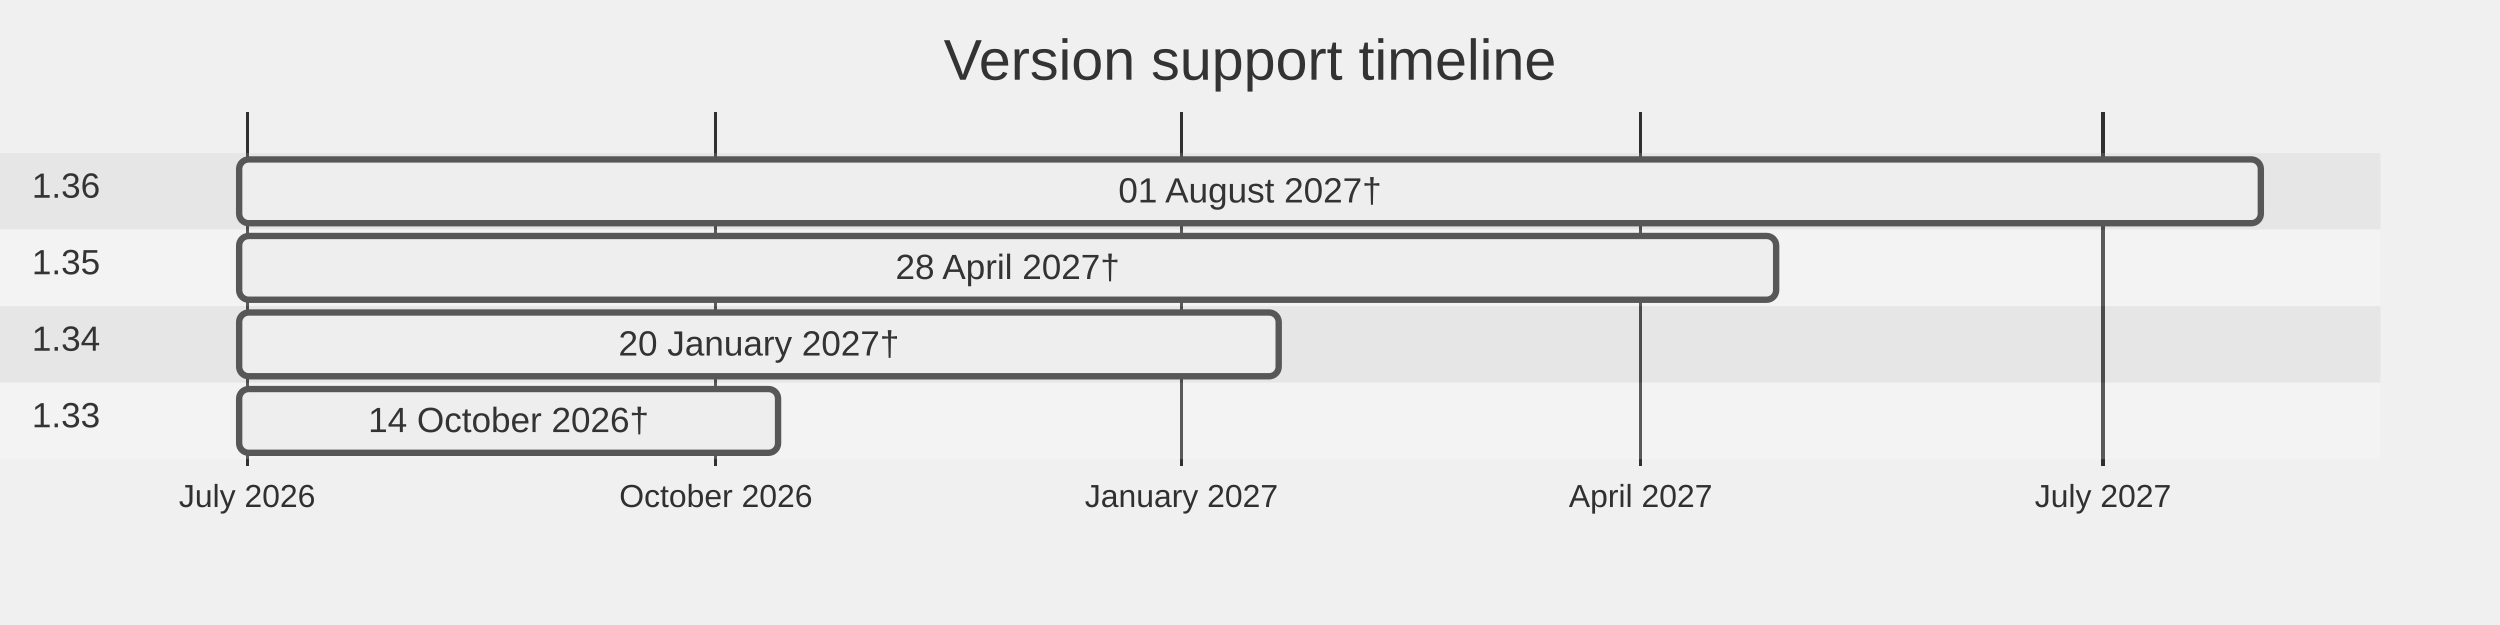
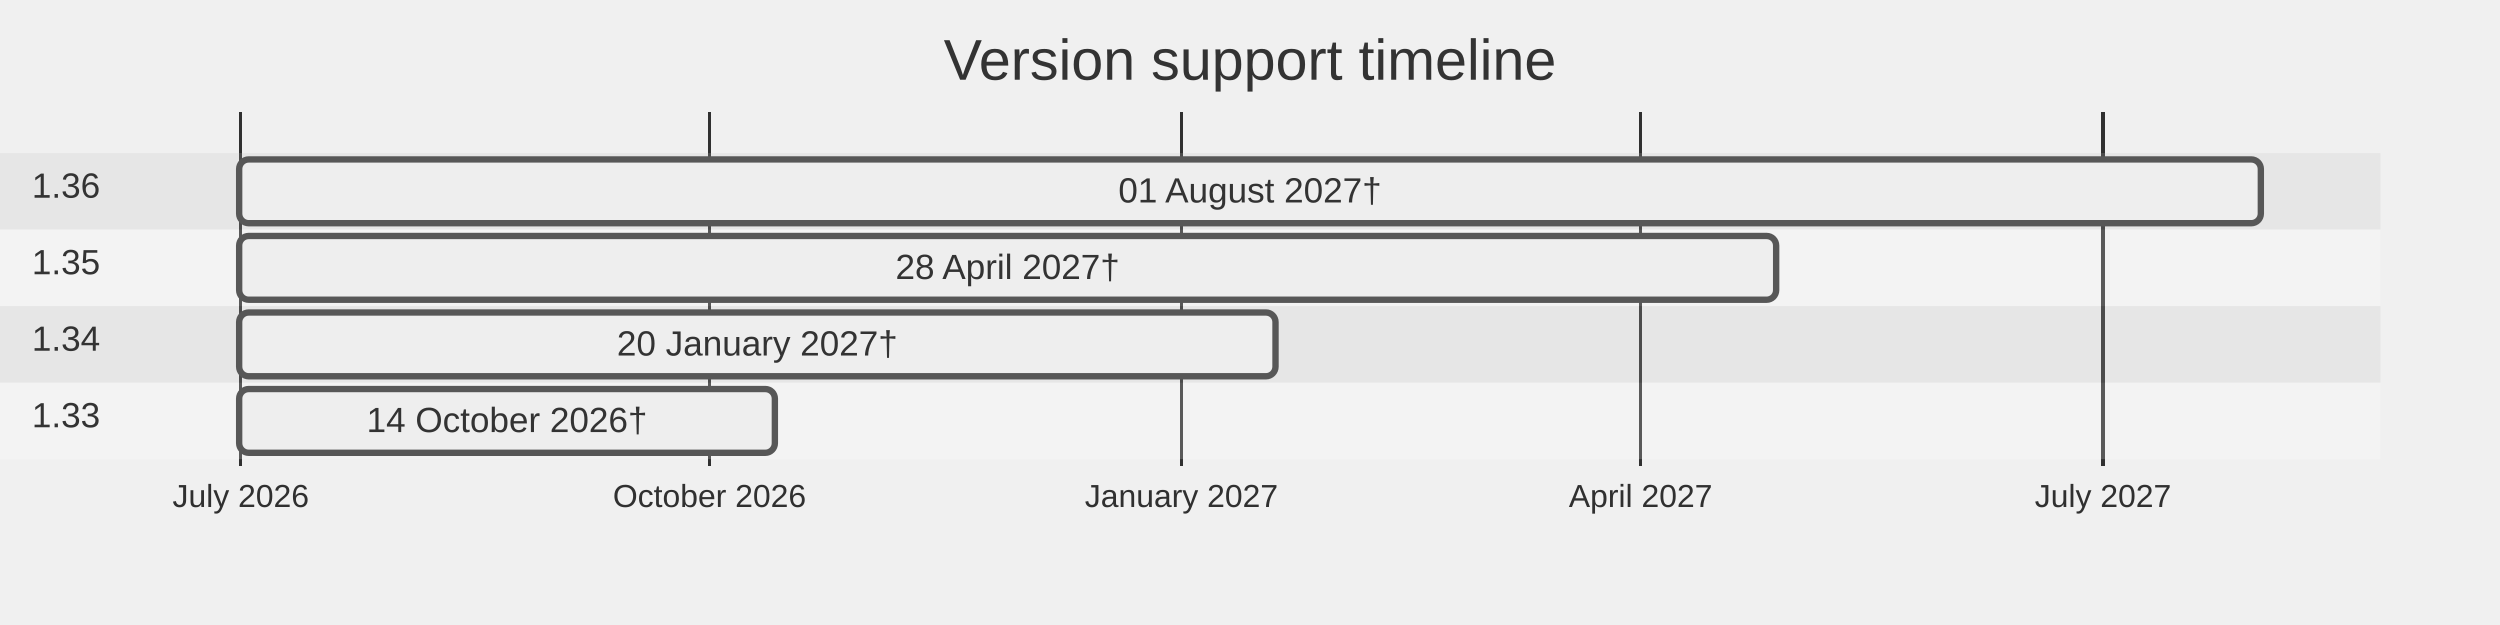
<svg xmlns="http://www.w3.org/2000/svg" id="my-svg" width="100%" viewBox="0 0 784 196" style="max-width: 784px; background-color: white;" role="graphics-document document" aria-roledescription="gantt">
  <style>#my-svg{font-family:"trebuchet ms",verdana,arial,sans-serif;font-size:16px;fill:#000000;}@keyframes edge-animation-frame{from{stroke-dashoffset:0;}}@keyframes dash{to{stroke-dashoffset:0;}}#my-svg .edge-animation-slow{stroke-dasharray:9,5!important;stroke-dashoffset:900;animation:dash 50s linear infinite;stroke-linecap:round;}#my-svg .edge-animation-fast{stroke-dasharray:9,5!important;stroke-dashoffset:900;animation:dash 20s linear infinite;stroke-linecap:round;}#my-svg .error-icon{fill:#552222;}#my-svg .error-text{fill:#552222;stroke:#552222;}#my-svg .edge-thickness-normal{stroke-width:1px;}#my-svg .edge-thickness-thick{stroke-width:3.5px;}#my-svg .edge-pattern-solid{stroke-dasharray:0;}#my-svg .edge-thickness-invisible{stroke-width:0;fill:none;}#my-svg .edge-pattern-dashed{stroke-dasharray:3;}#my-svg .edge-pattern-dotted{stroke-dasharray:2;}#my-svg .marker{fill:#666;stroke:#666;}#my-svg .marker.cross{stroke:#666;}#my-svg svg{font-family:"trebuchet ms",verdana,arial,sans-serif;font-size:16px;}#my-svg p{margin:0;}#my-svg .mermaid-main-font{font-family:"trebuchet ms",verdana,arial,sans-serif;}#my-svg .exclude-range{fill:#eeeeee;}#my-svg .section{stroke:none;opacity:0.2;}#my-svg .section0{fill:hsl(0, 0%, 73.922%);}#my-svg .section2{fill:hsl(0, 0%, 73.922%);}#my-svg .section1,#my-svg .section3{fill:white;opacity:0.2;}#my-svg .sectionTitle0{fill:#333;}#my-svg .sectionTitle1{fill:#333;}#my-svg .sectionTitle2{fill:#333;}#my-svg .sectionTitle3{fill:#333;}#my-svg .sectionTitle{text-anchor:start;font-family:"trebuchet ms",verdana,arial,sans-serif;}#my-svg .grid .tick{stroke:hsl(0, 0%, 90%);opacity:0.8;shape-rendering:crispEdges;}#my-svg .grid .tick text{font-family:"trebuchet ms",verdana,arial,sans-serif;fill:#000000;}#my-svg .grid path{stroke-width:0;}#my-svg .today{fill:none;stroke:#d42;stroke-width:2px;}#my-svg .task{stroke-width:2;}#my-svg .taskText{text-anchor:middle;font-family:"trebuchet ms",verdana,arial,sans-serif;}#my-svg .taskTextOutsideRight{fill:#333;text-anchor:start;font-family:"trebuchet ms",verdana,arial,sans-serif;}#my-svg .taskTextOutsideLeft{fill:#333;text-anchor:end;}#my-svg .task.clickable{cursor:pointer;}#my-svg .taskText.clickable{cursor:pointer;fill:#003163!important;font-weight:bold;}#my-svg .taskTextOutsideLeft.clickable{cursor:pointer;fill:#003163!important;font-weight:bold;}#my-svg .taskTextOutsideRight.clickable{cursor:pointer;fill:#003163!important;font-weight:bold;}#my-svg .taskText0,#my-svg .taskText1,#my-svg .taskText2,#my-svg .taskText3{fill:white;}#my-svg .task0,#my-svg .task1,#my-svg .task2,#my-svg .task3{fill:#707070;stroke:hsl(0, 0%, 33.922%);}#my-svg .taskTextOutside0,#my-svg .taskTextOutside2{fill:#333;}#my-svg .taskTextOutside1,#my-svg .taskTextOutside3{fill:#333;}#my-svg .active0,#my-svg .active1,#my-svg .active2,#my-svg .active3{fill:#eee;stroke:hsl(0, 0%, 33.922%);}#my-svg .activeText0,#my-svg .activeText1,#my-svg .activeText2,#my-svg .activeText3{fill:#333!important;}#my-svg .done0,#my-svg .done1,#my-svg .done2,#my-svg .done3{stroke:#666;fill:#bbb;stroke-width:2;}#my-svg .doneText0,#my-svg .doneText1,#my-svg .doneText2,#my-svg .doneText3{fill:#333!important;}#my-svg .doneText0.taskTextOutsideLeft,#my-svg .doneText0.taskTextOutsideRight,#my-svg .doneText1.taskTextOutsideLeft,#my-svg .doneText1.taskTextOutsideRight,#my-svg .doneText2.taskTextOutsideLeft,#my-svg .doneText2.taskTextOutsideRight,#my-svg .doneText3.taskTextOutsideLeft,#my-svg .doneText3.taskTextOutsideRight{fill:#333!important;}#my-svg .crit0,#my-svg .crit1,#my-svg .crit2,#my-svg .crit3{stroke:hsl(10.909, 73.333%, 40%);fill:#d42;stroke-width:2;}#my-svg .activeCrit0,#my-svg .activeCrit1,#my-svg .activeCrit2,#my-svg .activeCrit3{stroke:hsl(10.909, 73.333%, 40%);fill:#eee;stroke-width:2;}#my-svg .doneCrit0,#my-svg .doneCrit1,#my-svg .doneCrit2,#my-svg .doneCrit3{stroke:hsl(10.909, 73.333%, 40%);fill:#bbb;stroke-width:2;cursor:pointer;shape-rendering:crispEdges;}#my-svg .milestone{transform:rotate(45deg) scale(0.8,0.8);}#my-svg .milestoneText{font-style:italic;}#my-svg .doneCritText0,#my-svg .doneCritText1,#my-svg .doneCritText2,#my-svg .doneCritText3{fill:#333!important;}#my-svg .doneCritText0.taskTextOutsideLeft,#my-svg .doneCritText0.taskTextOutsideRight,#my-svg .doneCritText1.taskTextOutsideLeft,#my-svg .doneCritText1.taskTextOutsideRight,#my-svg .doneCritText2.taskTextOutsideLeft,#my-svg .doneCritText2.taskTextOutsideRight,#my-svg .doneCritText3.taskTextOutsideLeft,#my-svg .doneCritText3.taskTextOutsideRight{fill:#333!important;}#my-svg .vert{stroke:#d42;}#my-svg .vertText{font-size:15px;text-anchor:middle;fill:#d42!important;}#my-svg .activeCritText0,#my-svg .activeCritText1,#my-svg .activeCritText2,#my-svg .activeCritText3{fill:#333!important;}#my-svg .titleText{text-anchor:middle;font-size:18px;fill:#333;font-family:"trebuchet ms",verdana,arial,sans-serif;}#my-svg .node .neo-node{stroke:#999;}#my-svg [data-look="neo"].node rect,#my-svg [data-look="neo"].cluster rect,#my-svg [data-look="neo"].node polygon{stroke:url(#my-svg-gradient);filter:drop-shadow( 1px 2px 2px rgba(185,185,185,1));}#my-svg [data-look="neo"].swimlane.cluster rect{filter:none;}#my-svg [data-look="neo"].node path{stroke:url(#my-svg-gradient);stroke-width:1px;}#my-svg [data-look="neo"].node .outer-path{filter:drop-shadow( 1px 2px 2px rgba(185,185,185,1));}#my-svg [data-look="neo"].node .neo-line path{stroke:#999;filter:none;}#my-svg [data-look="neo"].node circle{stroke:url(#my-svg-gradient);filter:drop-shadow( 1px 2px 2px rgba(185,185,185,1));}#my-svg [data-look="neo"].node circle .state-start{fill:#000000;}#my-svg [data-look="neo"].icon-shape .icon{fill:url(#my-svg-gradient);filter:drop-shadow( 1px 2px 2px rgba(185,185,185,1));}#my-svg [data-look="neo"].icon-shape .icon-neo path{stroke:url(#my-svg-gradient);filter:drop-shadow( 1px 2px 2px rgba(185,185,185,1));}#my-svg :root{--mermaid-font-family:"trebuchet ms",verdana,arial,sans-serif;}</style>
  <g />
  <g class="grid" transform="translate(75, 146)" fill="none" font-size="10" font-family="sans-serif" text-anchor="middle">
    <path class="domain" stroke="currentColor" d="M0.5,-111V0.5H634.5V-111" />
-     <g class="tick" opacity="1" transform="translate(2.5,0)">
+     <g class="tick" opacity="1" transform="translate(0.5,0)">
      <line stroke="currentColor" y2="-111" />
      <text fill="#000" y="3" dy="1em" stroke="none" font-size="10" style="text-anchor: middle;"> July 2026</text>
    </g>
-     <g class="tick" opacity="1" transform="translate(149.5,0)">
+     <g class="tick" opacity="1" transform="translate(147.5,0)">
      <line stroke="currentColor" y2="-111" />
      <text fill="#000" y="3" dy="1em" stroke="none" font-size="10" style="text-anchor: middle;"> October 2026</text>
    </g>
    <g class="tick" opacity="1" transform="translate(295.5,0)">
      <line stroke="currentColor" y2="-111" />
      <text fill="#000" y="3" dy="1em" stroke="none" font-size="10" style="text-anchor: middle;"> January 2027</text>
    </g>
    <g class="tick" opacity="1" transform="translate(439.5,0)">
      <line stroke="currentColor" y2="-111" />
      <text fill="#000" y="3" dy="1em" stroke="none" font-size="10" style="text-anchor: middle;"> April 2027</text>
    </g>
    <g class="tick" opacity="1" transform="translate(584.5,0)">
      <line stroke="currentColor" y2="-111" />
      <text fill="#000" y="3" dy="1em" stroke="none" font-size="10" style="text-anchor: middle;"> July 2027</text>
    </g>
  </g>
  <g>
    <rect x="0" y="48" width="746.5" height="24" class="section section0" />
    <rect x="0" y="72" width="746.5" height="24" class="section section1" />
    <rect x="0" y="96" width="746.5" height="24" class="section section2" />
    <rect x="0" y="120" width="746.5" height="24" class="section section3" />
  </g>
  <g>
    <rect id="my-svg-task1" rx="3" ry="3" x="75" y="50" width="634" height="20" transform-origin="392px 60px" class="task active0" />
    <rect id="my-svg-task2" rx="3" ry="3" x="75" y="74" width="482" height="20" transform-origin="316px 84px" class="task active1" />
-     <rect id="my-svg-task3" rx="3" ry="3" x="75" y="98" width="326" height="20" transform-origin="238px 108px" class="task active2" />
-     <rect id="my-svg-task4" rx="3" ry="3" x="75" y="122" width="169" height="20" transform-origin="159.5px 132px" class="task active3" />
+     <rect id="my-svg-task3" rx="3" ry="3" x="75" y="98" width="325" height="20" transform-origin="237.5px 108px" class="task active2" />
+     <rect id="my-svg-task4" rx="3" ry="3" x="75" y="122" width="168" height="20" transform-origin="159px 132px" class="task active3" />
    <text id="my-svg-task1-text" font-size="11" x="392" y="63.5" class="taskText taskText0 activeText0 width-93.47900390625">01 August 2027†     </text>
    <text id="my-svg-task2-text" font-size="11" x="316" y="87.5" class="taskText taskText1 activeText1 width-80.12646484375">28 April 2027†      </text>
-     <text id="my-svg-task3-text" font-size="11" x="238" y="111.5" class="taskText taskText2 activeText2 width-96.685546875">20 January 2027†    </text>
-     <text id="my-svg-task4-text" font-size="11" x="159.5" y="135.5" class="taskText taskText3 activeText3 width-99.005859375">14 October 2026†    </text>
+     <text id="my-svg-task3-text" font-size="11" x="237.5" y="111.5" class="taskText taskText2 activeText2 width-96.685546875">20 January 2027†    </text>
+     <text id="my-svg-task4-text" font-size="11" x="159" y="135.5" class="taskText taskText3 activeText3 width-99.005859375">14 October 2026†    </text>
  </g>
  <g>
    <text dy="0em" x="10" y="62" font-size="11" class="sectionTitle sectionTitle0">
      <tspan alignment-baseline="central" x="10">1.36</tspan>
    </text>
    <text dy="0em" x="10" y="86" font-size="11" class="sectionTitle sectionTitle1">
      <tspan alignment-baseline="central" x="10">1.35</tspan>
    </text>
    <text dy="0em" x="10" y="110" font-size="11" class="sectionTitle sectionTitle2">
      <tspan alignment-baseline="central" x="10">1.34</tspan>
    </text>
    <text dy="0em" x="10" y="134" font-size="11" class="sectionTitle sectionTitle3">
      <tspan alignment-baseline="central" x="10">1.33</tspan>
    </text>
  </g>
  <text x="392" y="25" class="titleText">Version support timeline</text>
</svg>
